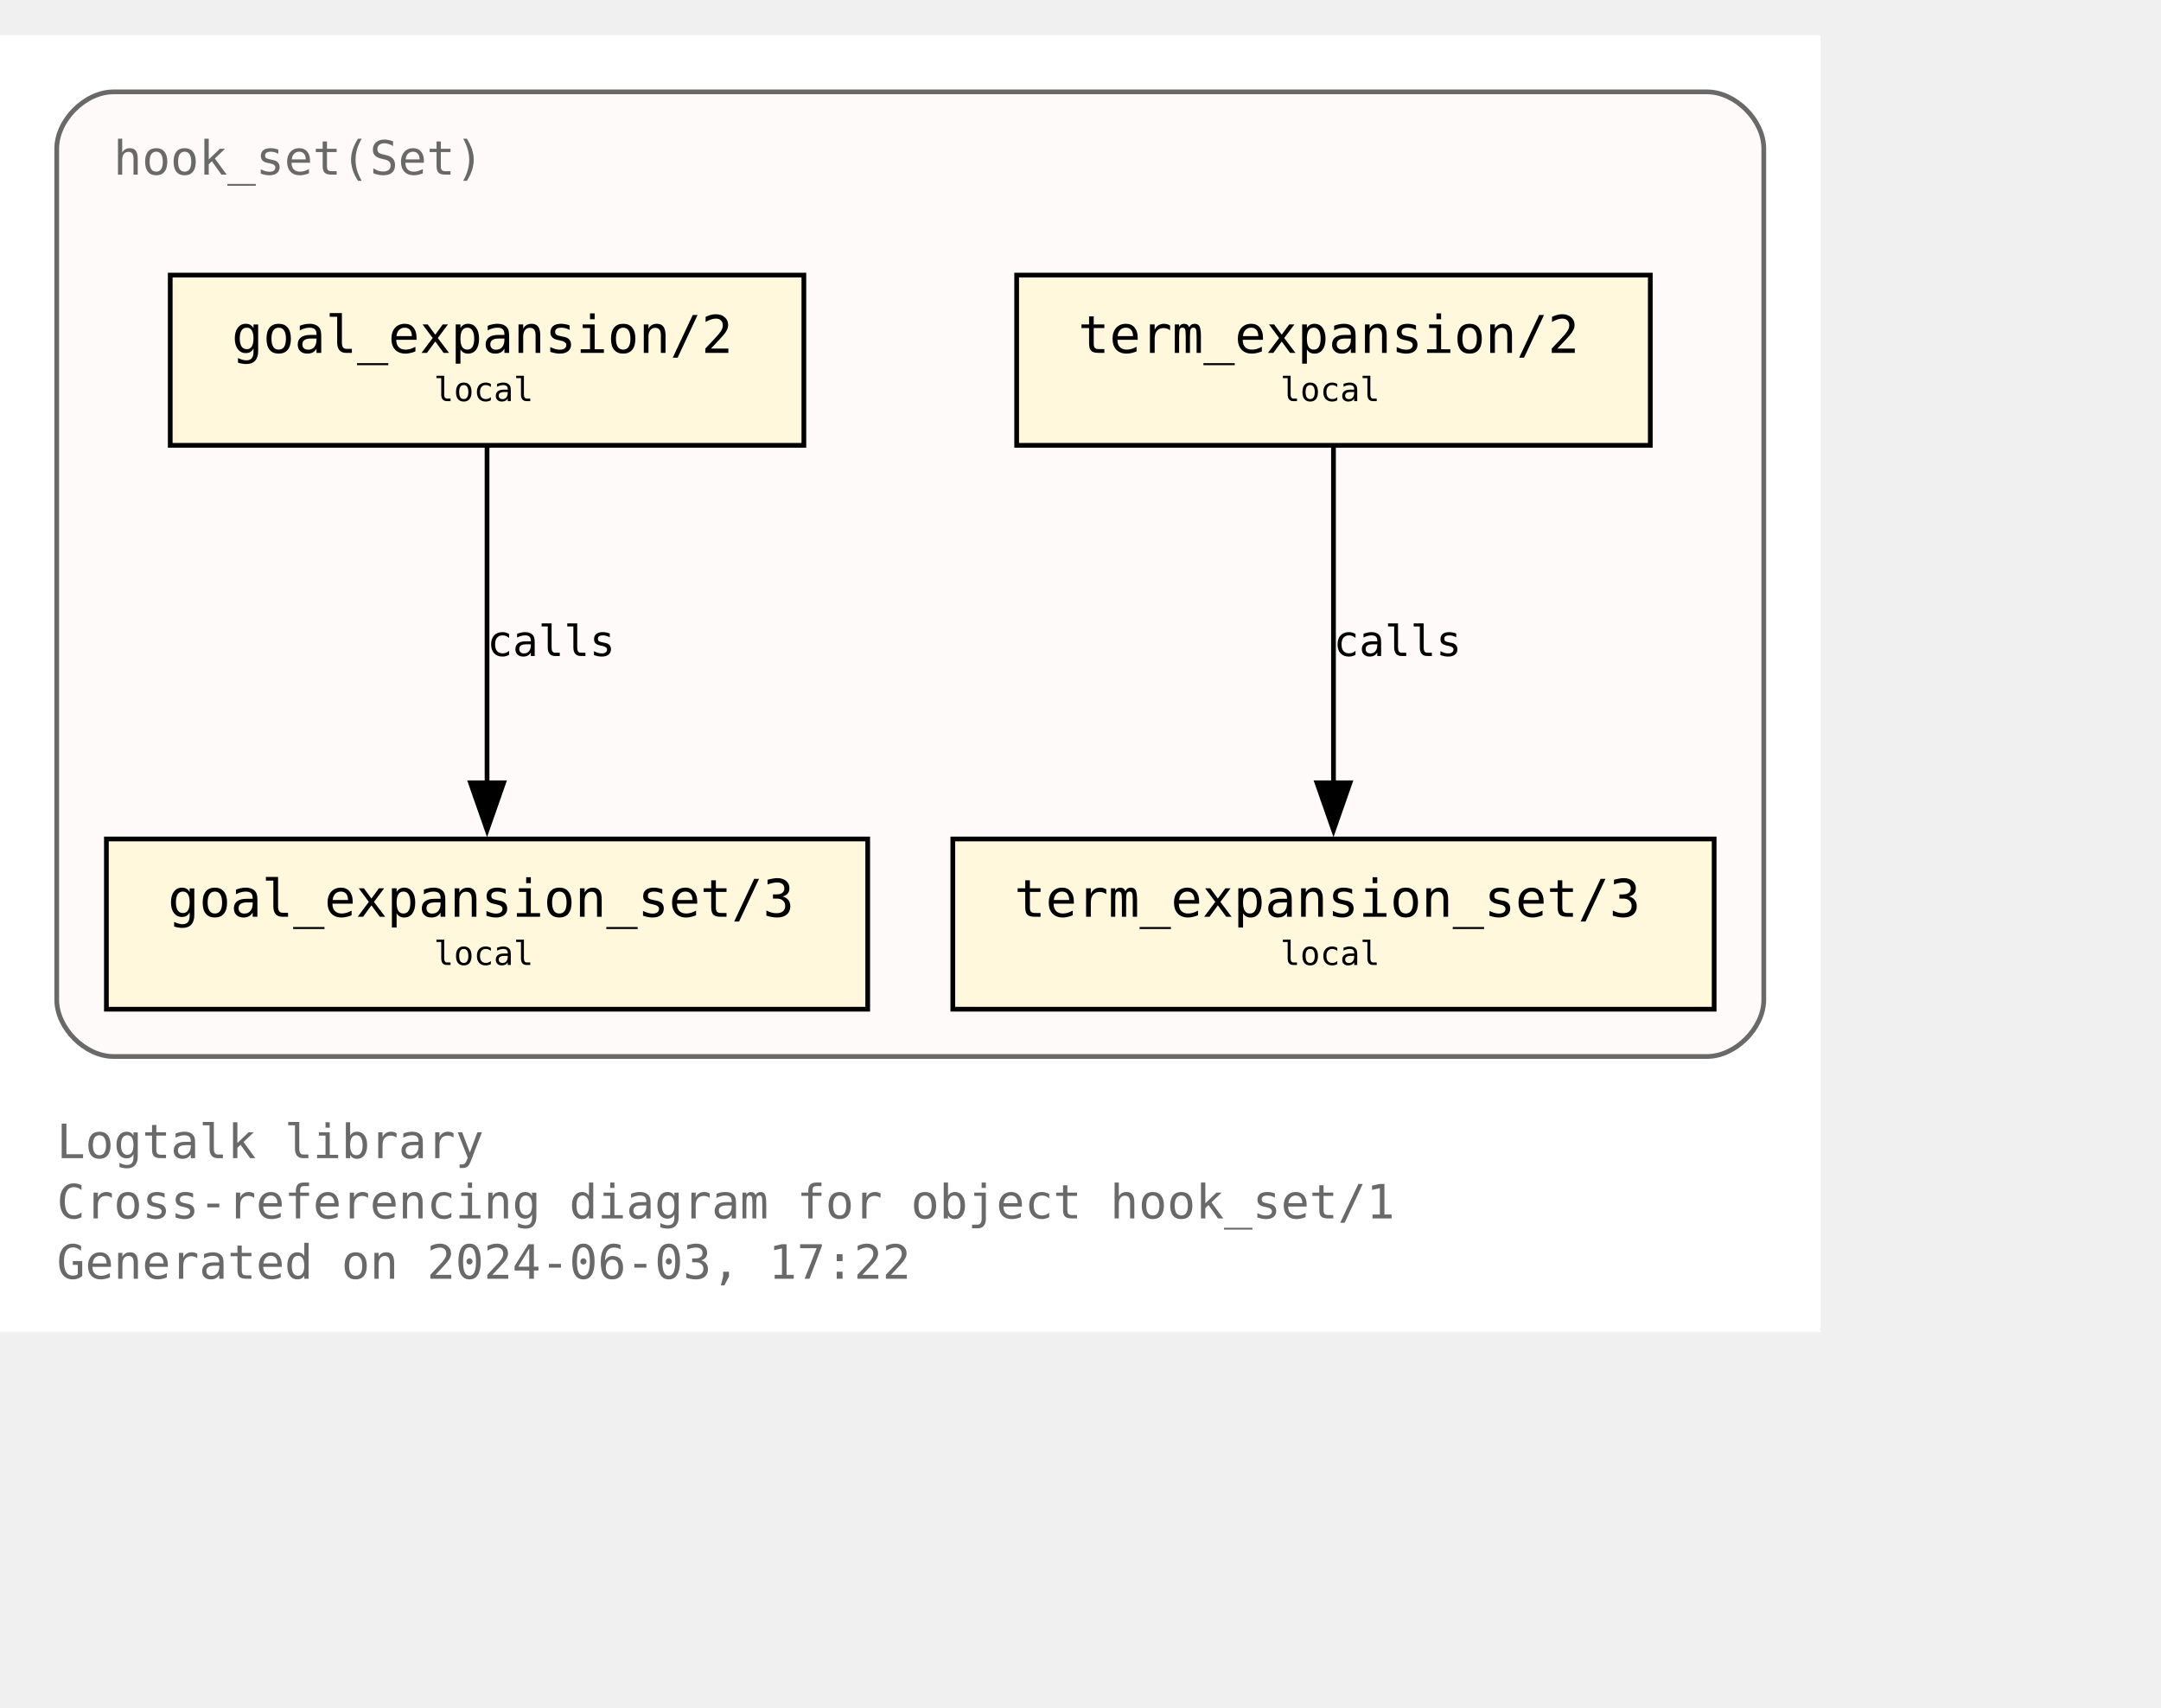
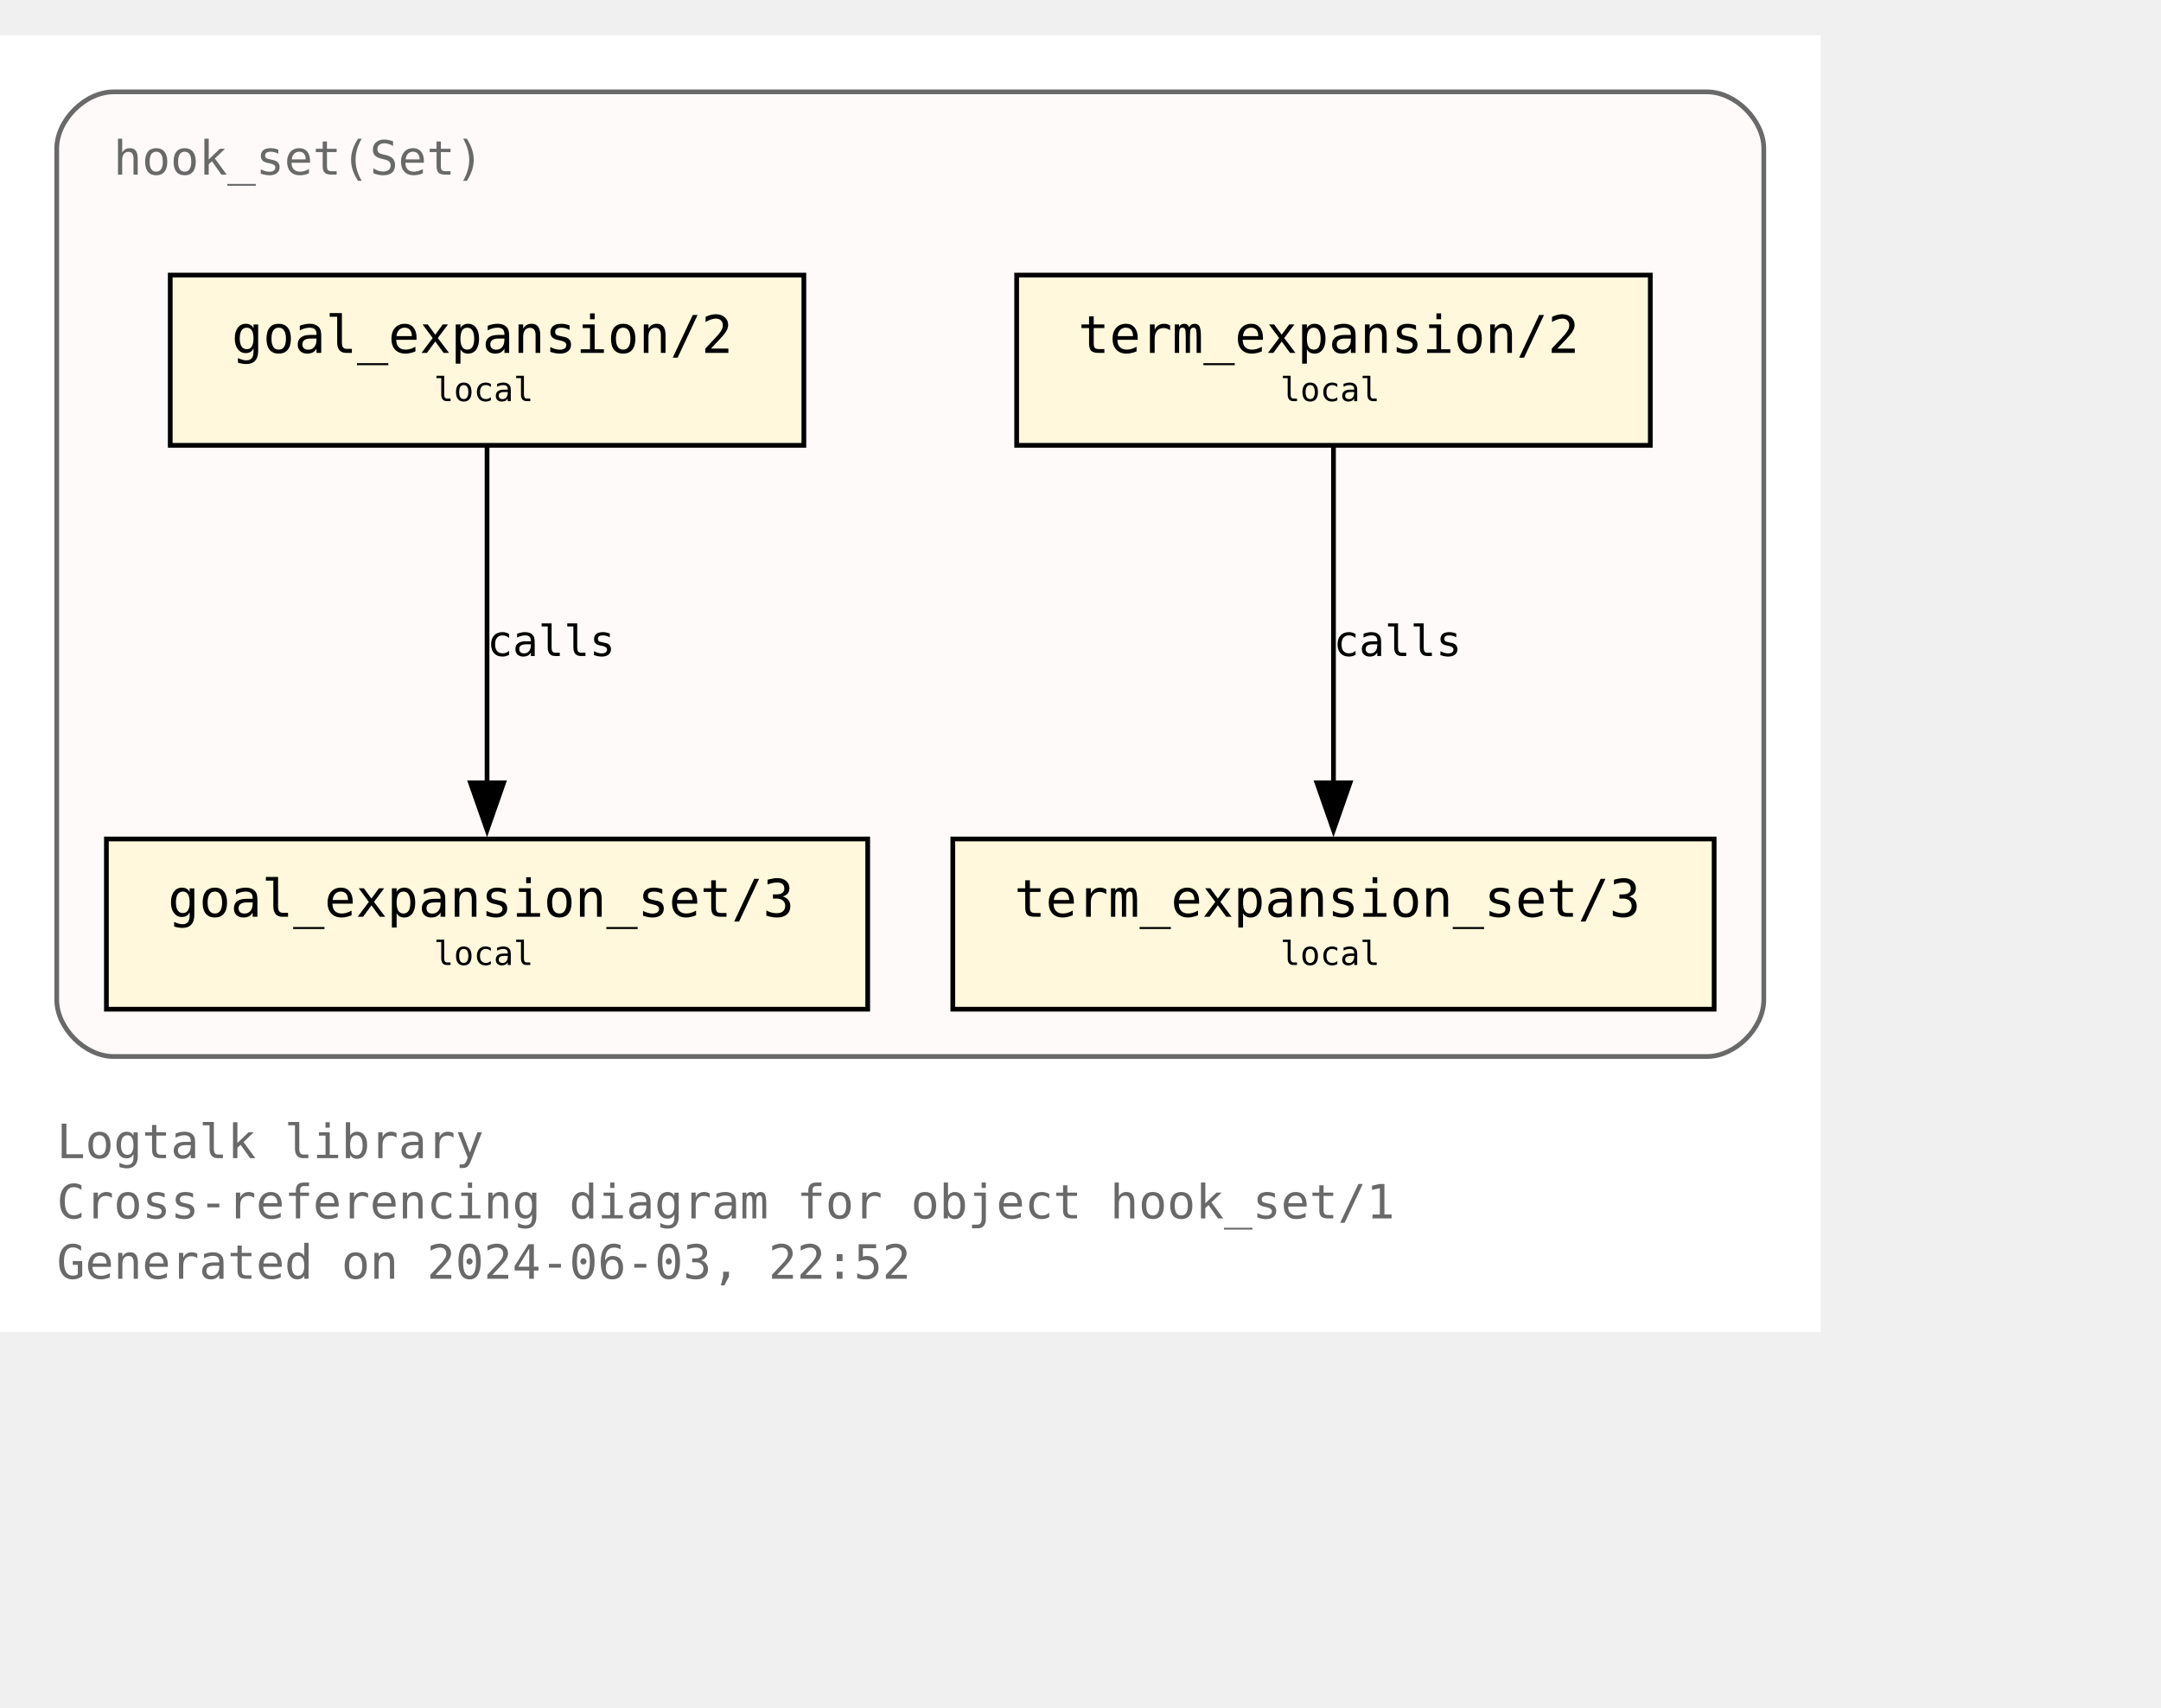
<svg xmlns="http://www.w3.org/2000/svg" xmlns:xlink="http://www.w3.org/1999/xlink" width="529pt" height="418pt" viewBox="72.00 72.00 457.00 346.25">
  <g id="graph0" class="graph" transform="scale(1 1) rotate(0) translate(76 342.25)">
    <polygon fill="white" stroke="none" points="-4,4 -4,-270.25 381,-270.25 381,4 -4,4" />
    <text text-anchor="start" x="8" y="-32.75" font-family="Monospace" font-size="10.00" fill="dimgray">Logtalk library</text>
    <text text-anchor="start" x="8" y="-20" font-family="Monospace" font-size="10.00" fill="dimgray">Cross-referencing diagram for object hook_set/1</text>
-     <text text-anchor="start" x="8" y="-7.25" font-family="Monospace" font-size="10.00" fill="dimgray">Generated on 2024-06-03, 17:22</text>
+     <text text-anchor="start" x="8" y="-7.25" font-family="Monospace" font-size="10.00" fill="dimgray">Generated on 2024-06-03, 22:52</text>
    <g id="clust1" class="cluster">
      <g id="a_clust1">
        <a xlink:title="hook_set(Set)">
          <path fill="snow" stroke="dimgray" d="M20,-54.25C20,-54.25 357,-54.25 357,-54.25 363,-54.25 369,-60.25 369,-66.25 369,-66.25 369,-246.25 369,-246.25 369,-252.25 363,-258.25 357,-258.25 357,-258.25 20,-258.25 20,-258.25 14,-258.25 8,-252.25 8,-246.25 8,-246.25 8,-66.25 8,-66.25 8,-60.25 14,-54.25 20,-54.25" />
          <g id="a_clust1_0">
-             <a xlink:href="https://github.com/LogtalkDotOrg/logtalk3/tree/375e3a0963ca80fb424f5d0ba602a95052e97443/library/hook_flows/hook_set.lgt" xlink:title="https://github.com/LogtalkDotOrg/logtalk3/tree/375e3a0963ca80fb424f5d0ba602a95052e97443/library/hook_flows/hook_set.lgt">
+             <a xlink:href="https://github.com/LogtalkDotOrg/logtalk3/tree/d5ac2821821f309e9e5a4c1180778113707abf06/library/hook_flows/hook_set.lgt" xlink:title="https://github.com/LogtalkDotOrg/logtalk3/tree/d5ac2821821f309e9e5a4c1180778113707abf06/library/hook_flows/hook_set.lgt">
              <text text-anchor="start" x="20" y="-240.75" font-family="Monospace" font-size="10.00" fill="dimgray">hook_set(Set)</text>
            </a>
          </g>
        </a>
      </g>
    </g>
    <g id="node1" class="node">
      <g id="a_node1">
-         <a xlink:href="https://github.com/LogtalkDotOrg/logtalk3/tree/375e3a0963ca80fb424f5d0ba602a95052e97443/library/hook_flows/hook_set.lgt#L51" xlink:title="https://github.com/LogtalkDotOrg/logtalk3/tree/375e3a0963ca80fb424f5d0ba602a95052e97443/library/hook_flows/hook_set.lgt#L51">
+         <a xlink:href="https://github.com/LogtalkDotOrg/logtalk3/tree/d5ac2821821f309e9e5a4c1180778113707abf06/library/hook_flows/hook_set.lgt#L51" xlink:title="https://github.com/LogtalkDotOrg/logtalk3/tree/d5ac2821821f309e9e5a4c1180778113707abf06/library/hook_flows/hook_set.lgt#L51">
          <polygon fill="cornsilk" stroke="black" points="166,-219.5 32,-219.5 32,-183.5 166,-183.5 166,-219.5" />
          <text text-anchor="start" x="39.88" y="-204.07" font-family="Monospace" font-size="9.00"> </text>
          <text text-anchor="start" x="45" y="-203.05" font-family="Monospace" font-size="11.00">goal_expansion/2</text>
          <text text-anchor="start" x="152.88" y="-204.07" font-family="Monospace" font-size="9.00"> </text>
          <text text-anchor="start" x="39.88" y="-191.95" font-family="Monospace" font-size="9.00"> </text>
          <text text-anchor="start" x="87.75" y="-192.85" font-family="Monospace" font-size="7.00">local</text>
          <text text-anchor="start" x="152.88" y="-191.95" font-family="Monospace" font-size="9.00"> </text>
        </a>
      </g>
    </g>
    <g id="node4" class="node">
      <g id="a_node4">
-         <a xlink:href="https://github.com/LogtalkDotOrg/logtalk3/tree/375e3a0963ca80fb424f5d0ba602a95052e97443/library/hook_flows/hook_set.lgt#L55" xlink:title="https://github.com/LogtalkDotOrg/logtalk3/tree/375e3a0963ca80fb424f5d0ba602a95052e97443/library/hook_flows/hook_set.lgt#L55">
+         <a xlink:href="https://github.com/LogtalkDotOrg/logtalk3/tree/d5ac2821821f309e9e5a4c1180778113707abf06/library/hook_flows/hook_set.lgt#L55" xlink:title="https://github.com/LogtalkDotOrg/logtalk3/tree/d5ac2821821f309e9e5a4c1180778113707abf06/library/hook_flows/hook_set.lgt#L55">
          <polygon fill="cornsilk" stroke="black" points="179.5,-100.25 18.5,-100.25 18.5,-64.25 179.5,-64.25 179.5,-100.25" />
          <text text-anchor="start" x="26.38" y="-84.83" font-family="Monospace" font-size="9.00"> </text>
          <text text-anchor="start" x="31.5" y="-83.8" font-family="Monospace" font-size="11.00">goal_expansion_set/3</text>
          <text text-anchor="start" x="166.38" y="-84.83" font-family="Monospace" font-size="9.00"> </text>
          <text text-anchor="start" x="26.38" y="-72.7" font-family="Monospace" font-size="9.00"> </text>
          <text text-anchor="start" x="87.75" y="-73.6" font-family="Monospace" font-size="7.00">local</text>
          <text text-anchor="start" x="166.38" y="-72.7" font-family="Monospace" font-size="9.00"> </text>
        </a>
      </g>
    </g>
    <g id="edge2" class="edge">
      <g id="a_edge2">
-         <a xlink:href="https://github.com/LogtalkDotOrg/logtalk3/tree/375e3a0963ca80fb424f5d0ba602a95052e97443/library/hook_flows/hook_set.lgt#L51" xlink:title="calls">
+         <a xlink:href="https://github.com/LogtalkDotOrg/logtalk3/tree/d5ac2821821f309e9e5a4c1180778113707abf06/library/hook_flows/hook_set.lgt#L51" xlink:title="calls">
          <path fill="none" stroke="black" d="M99,-183.2C99,-164.5 99,-134.37 99,-112.08" />
          <polygon fill="black" stroke="black" points="102.5,-112.14 99,-102.14 95.5,-112.14 102.5,-112.14" />
        </a>
      </g>
      <g id="a_edge2-label">
-         <a xlink:href="https://github.com/LogtalkDotOrg/logtalk3/tree/375e3a0963ca80fb424f5d0ba602a95052e97443/library/hook_flows/hook_set.lgt#L51" xlink:title="https://github.com/LogtalkDotOrg/logtalk3/tree/375e3a0963ca80fb424f5d0ba602a95052e97443/library/hook_flows/hook_set.lgt#L51">
+         <a xlink:href="https://github.com/LogtalkDotOrg/logtalk3/tree/d5ac2821821f309e9e5a4c1180778113707abf06/library/hook_flows/hook_set.lgt#L51" xlink:title="https://github.com/LogtalkDotOrg/logtalk3/tree/d5ac2821821f309e9e5a4c1180778113707abf06/library/hook_flows/hook_set.lgt#L51">
          <text text-anchor="start" x="99" y="-138.95" font-family="Monospace" font-size="9.00">calls</text>
        </a>
      </g>
    </g>
    <g id="node2" class="node">
      <g id="a_node2">
-         <a xlink:href="https://github.com/LogtalkDotOrg/logtalk3/tree/375e3a0963ca80fb424f5d0ba602a95052e97443/library/hook_flows/hook_set.lgt#L40" xlink:title="https://github.com/LogtalkDotOrg/logtalk3/tree/375e3a0963ca80fb424f5d0ba602a95052e97443/library/hook_flows/hook_set.lgt#L40">
+         <a xlink:href="https://github.com/LogtalkDotOrg/logtalk3/tree/d5ac2821821f309e9e5a4c1180778113707abf06/library/hook_flows/hook_set.lgt#L40" xlink:title="https://github.com/LogtalkDotOrg/logtalk3/tree/d5ac2821821f309e9e5a4c1180778113707abf06/library/hook_flows/hook_set.lgt#L40">
          <polygon fill="cornsilk" stroke="black" points="345,-219.5 211,-219.5 211,-183.5 345,-183.5 345,-219.5" />
          <text text-anchor="start" x="218.88" y="-204.07" font-family="Monospace" font-size="9.00"> </text>
          <text text-anchor="start" x="224" y="-203.05" font-family="Monospace" font-size="11.00">term_expansion/2</text>
          <text text-anchor="start" x="331.88" y="-204.07" font-family="Monospace" font-size="9.00"> </text>
          <text text-anchor="start" x="218.88" y="-191.95" font-family="Monospace" font-size="9.00"> </text>
          <text text-anchor="start" x="266.75" y="-192.85" font-family="Monospace" font-size="7.00">local</text>
          <text text-anchor="start" x="331.88" y="-191.95" font-family="Monospace" font-size="9.00"> </text>
        </a>
      </g>
    </g>
    <g id="node3" class="node">
      <g id="a_node3">
-         <a xlink:href="https://github.com/LogtalkDotOrg/logtalk3/tree/375e3a0963ca80fb424f5d0ba602a95052e97443/library/hook_flows/hook_set.lgt#L44" xlink:title="https://github.com/LogtalkDotOrg/logtalk3/tree/375e3a0963ca80fb424f5d0ba602a95052e97443/library/hook_flows/hook_set.lgt#L44">
+         <a xlink:href="https://github.com/LogtalkDotOrg/logtalk3/tree/d5ac2821821f309e9e5a4c1180778113707abf06/library/hook_flows/hook_set.lgt#L44" xlink:title="https://github.com/LogtalkDotOrg/logtalk3/tree/d5ac2821821f309e9e5a4c1180778113707abf06/library/hook_flows/hook_set.lgt#L44">
          <polygon fill="cornsilk" stroke="black" points="358.5,-100.25 197.5,-100.25 197.5,-64.25 358.5,-64.25 358.5,-100.25" />
          <text text-anchor="start" x="205.38" y="-84.83" font-family="Monospace" font-size="9.00"> </text>
          <text text-anchor="start" x="210.5" y="-83.8" font-family="Monospace" font-size="11.00">term_expansion_set/3</text>
          <text text-anchor="start" x="345.38" y="-84.83" font-family="Monospace" font-size="9.00"> </text>
          <text text-anchor="start" x="205.38" y="-72.7" font-family="Monospace" font-size="9.00"> </text>
          <text text-anchor="start" x="266.75" y="-73.6" font-family="Monospace" font-size="7.00">local</text>
          <text text-anchor="start" x="345.38" y="-72.7" font-family="Monospace" font-size="9.00"> </text>
        </a>
      </g>
    </g>
    <g id="edge1" class="edge">
      <g id="a_edge1">
-         <a xlink:href="https://github.com/LogtalkDotOrg/logtalk3/tree/375e3a0963ca80fb424f5d0ba602a95052e97443/library/hook_flows/hook_set.lgt#L40" xlink:title="calls">
+         <a xlink:href="https://github.com/LogtalkDotOrg/logtalk3/tree/d5ac2821821f309e9e5a4c1180778113707abf06/library/hook_flows/hook_set.lgt#L40" xlink:title="calls">
          <path fill="none" stroke="black" d="M278,-183.2C278,-164.5 278,-134.37 278,-112.08" />
          <polygon fill="black" stroke="black" points="281.5,-112.14 278,-102.14 274.5,-112.14 281.5,-112.14" />
        </a>
      </g>
      <g id="a_edge1-label">
-         <a xlink:href="https://github.com/LogtalkDotOrg/logtalk3/tree/375e3a0963ca80fb424f5d0ba602a95052e97443/library/hook_flows/hook_set.lgt#L40" xlink:title="https://github.com/LogtalkDotOrg/logtalk3/tree/375e3a0963ca80fb424f5d0ba602a95052e97443/library/hook_flows/hook_set.lgt#L40">
+         <a xlink:href="https://github.com/LogtalkDotOrg/logtalk3/tree/d5ac2821821f309e9e5a4c1180778113707abf06/library/hook_flows/hook_set.lgt#L40" xlink:title="https://github.com/LogtalkDotOrg/logtalk3/tree/d5ac2821821f309e9e5a4c1180778113707abf06/library/hook_flows/hook_set.lgt#L40">
          <text text-anchor="start" x="278" y="-138.95" font-family="Monospace" font-size="9.00">calls</text>
        </a>
      </g>
    </g>
  </g>
</svg>
